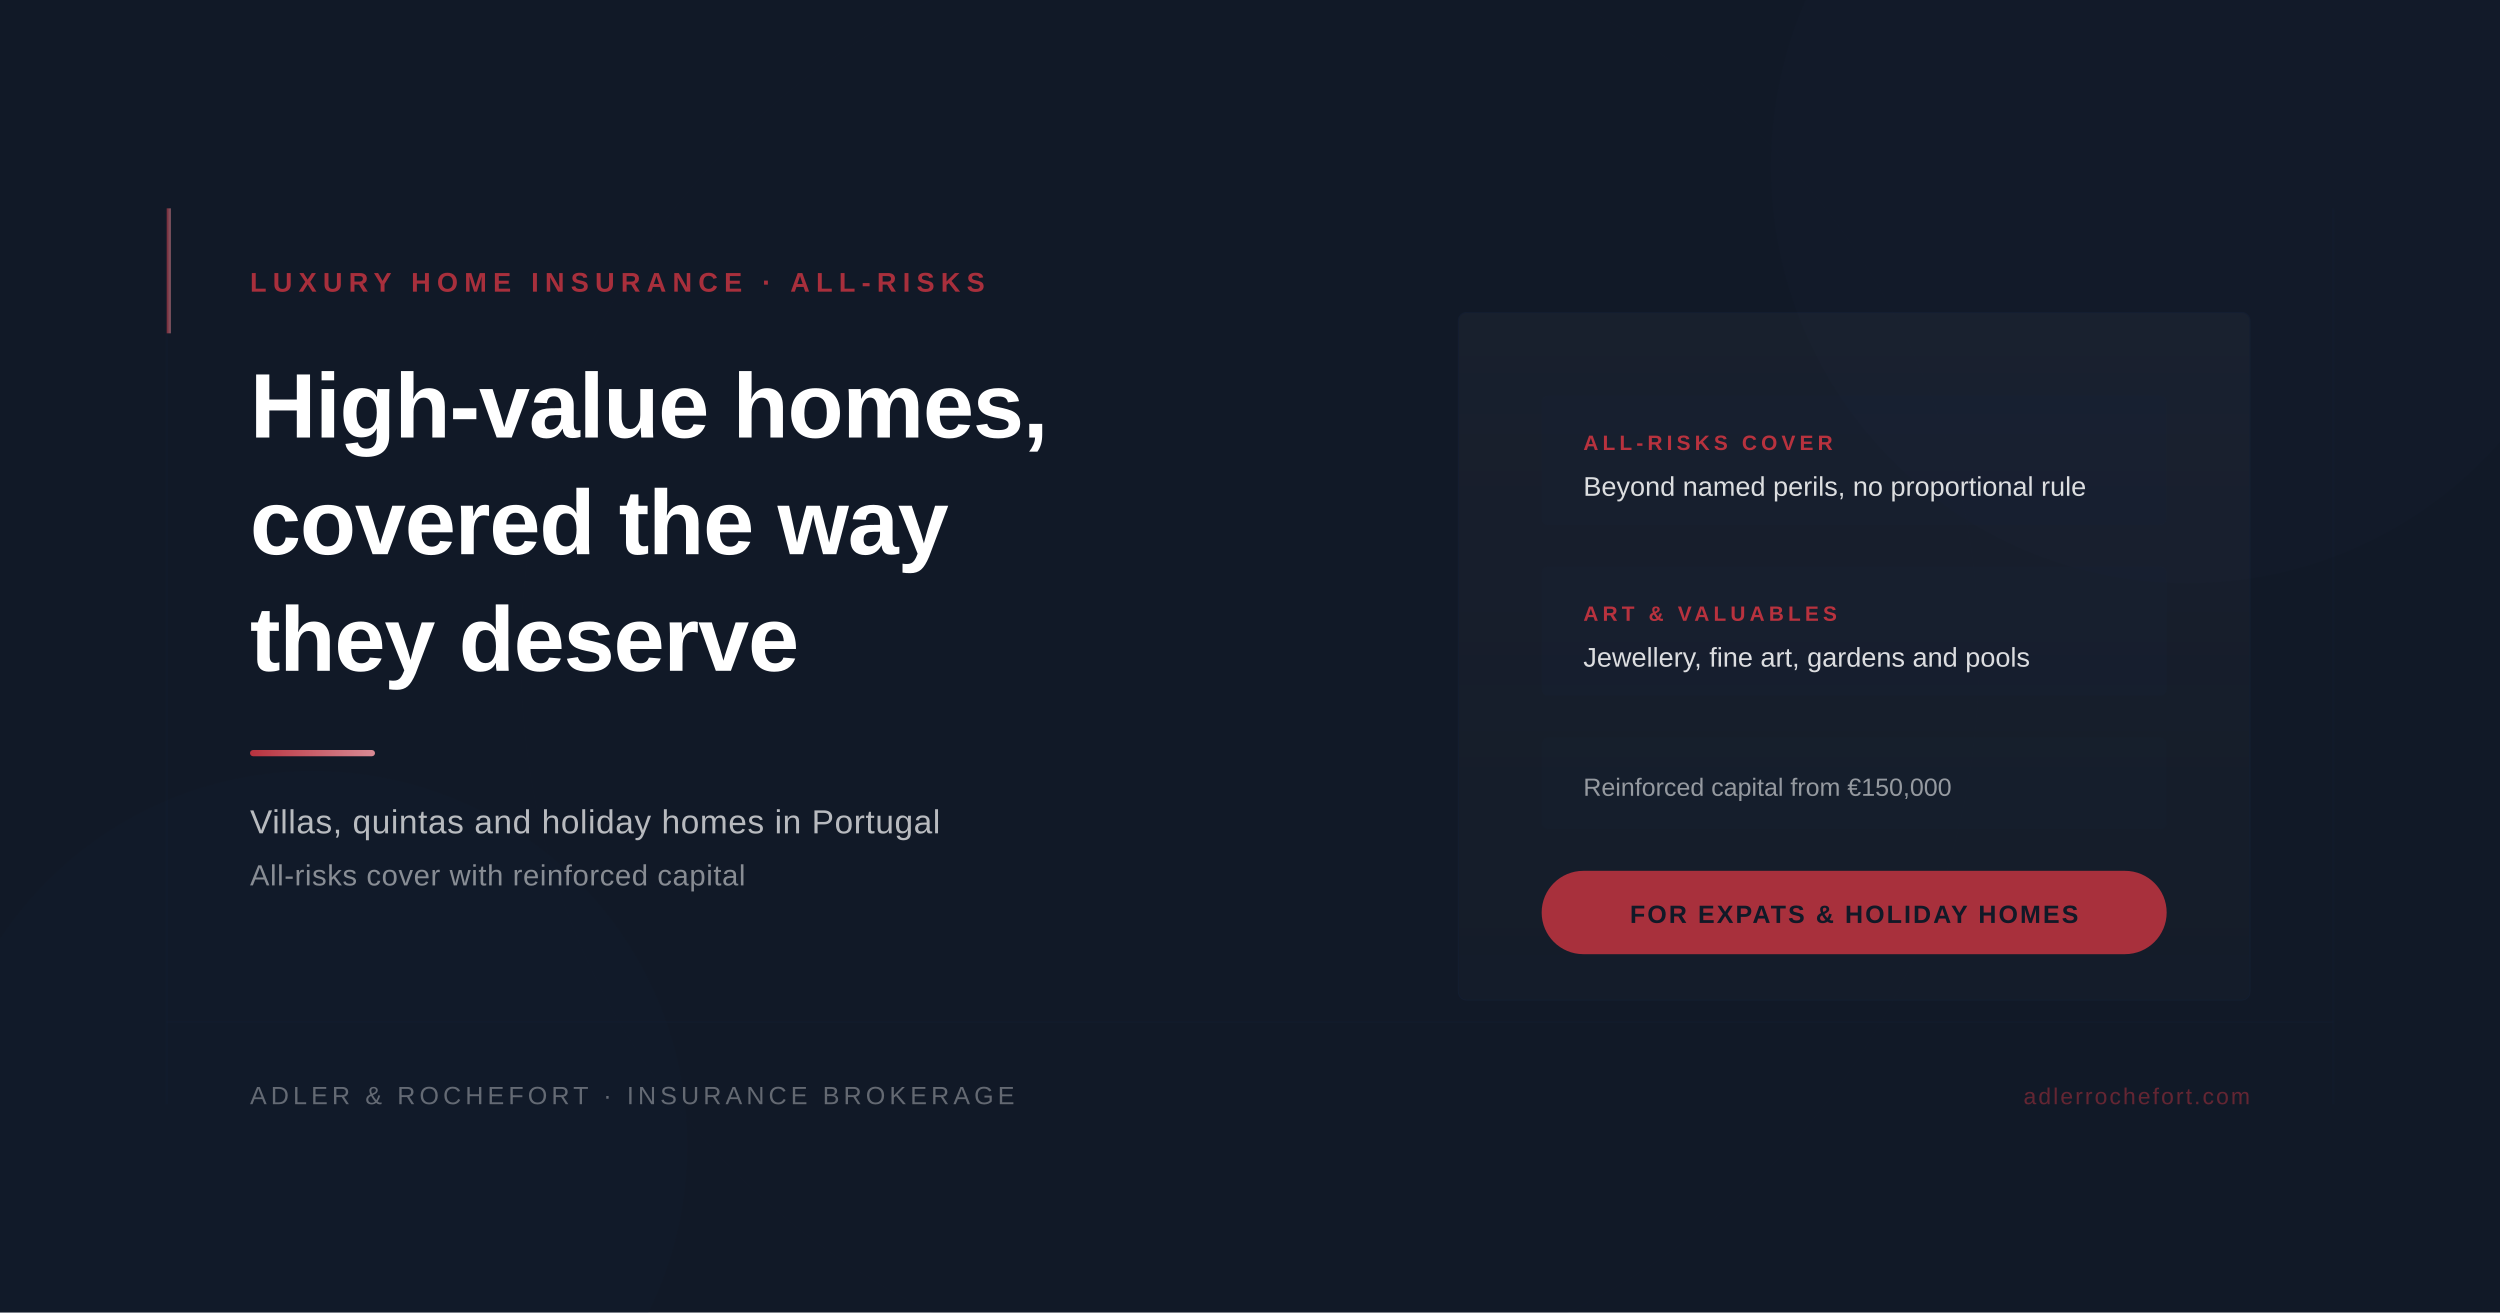
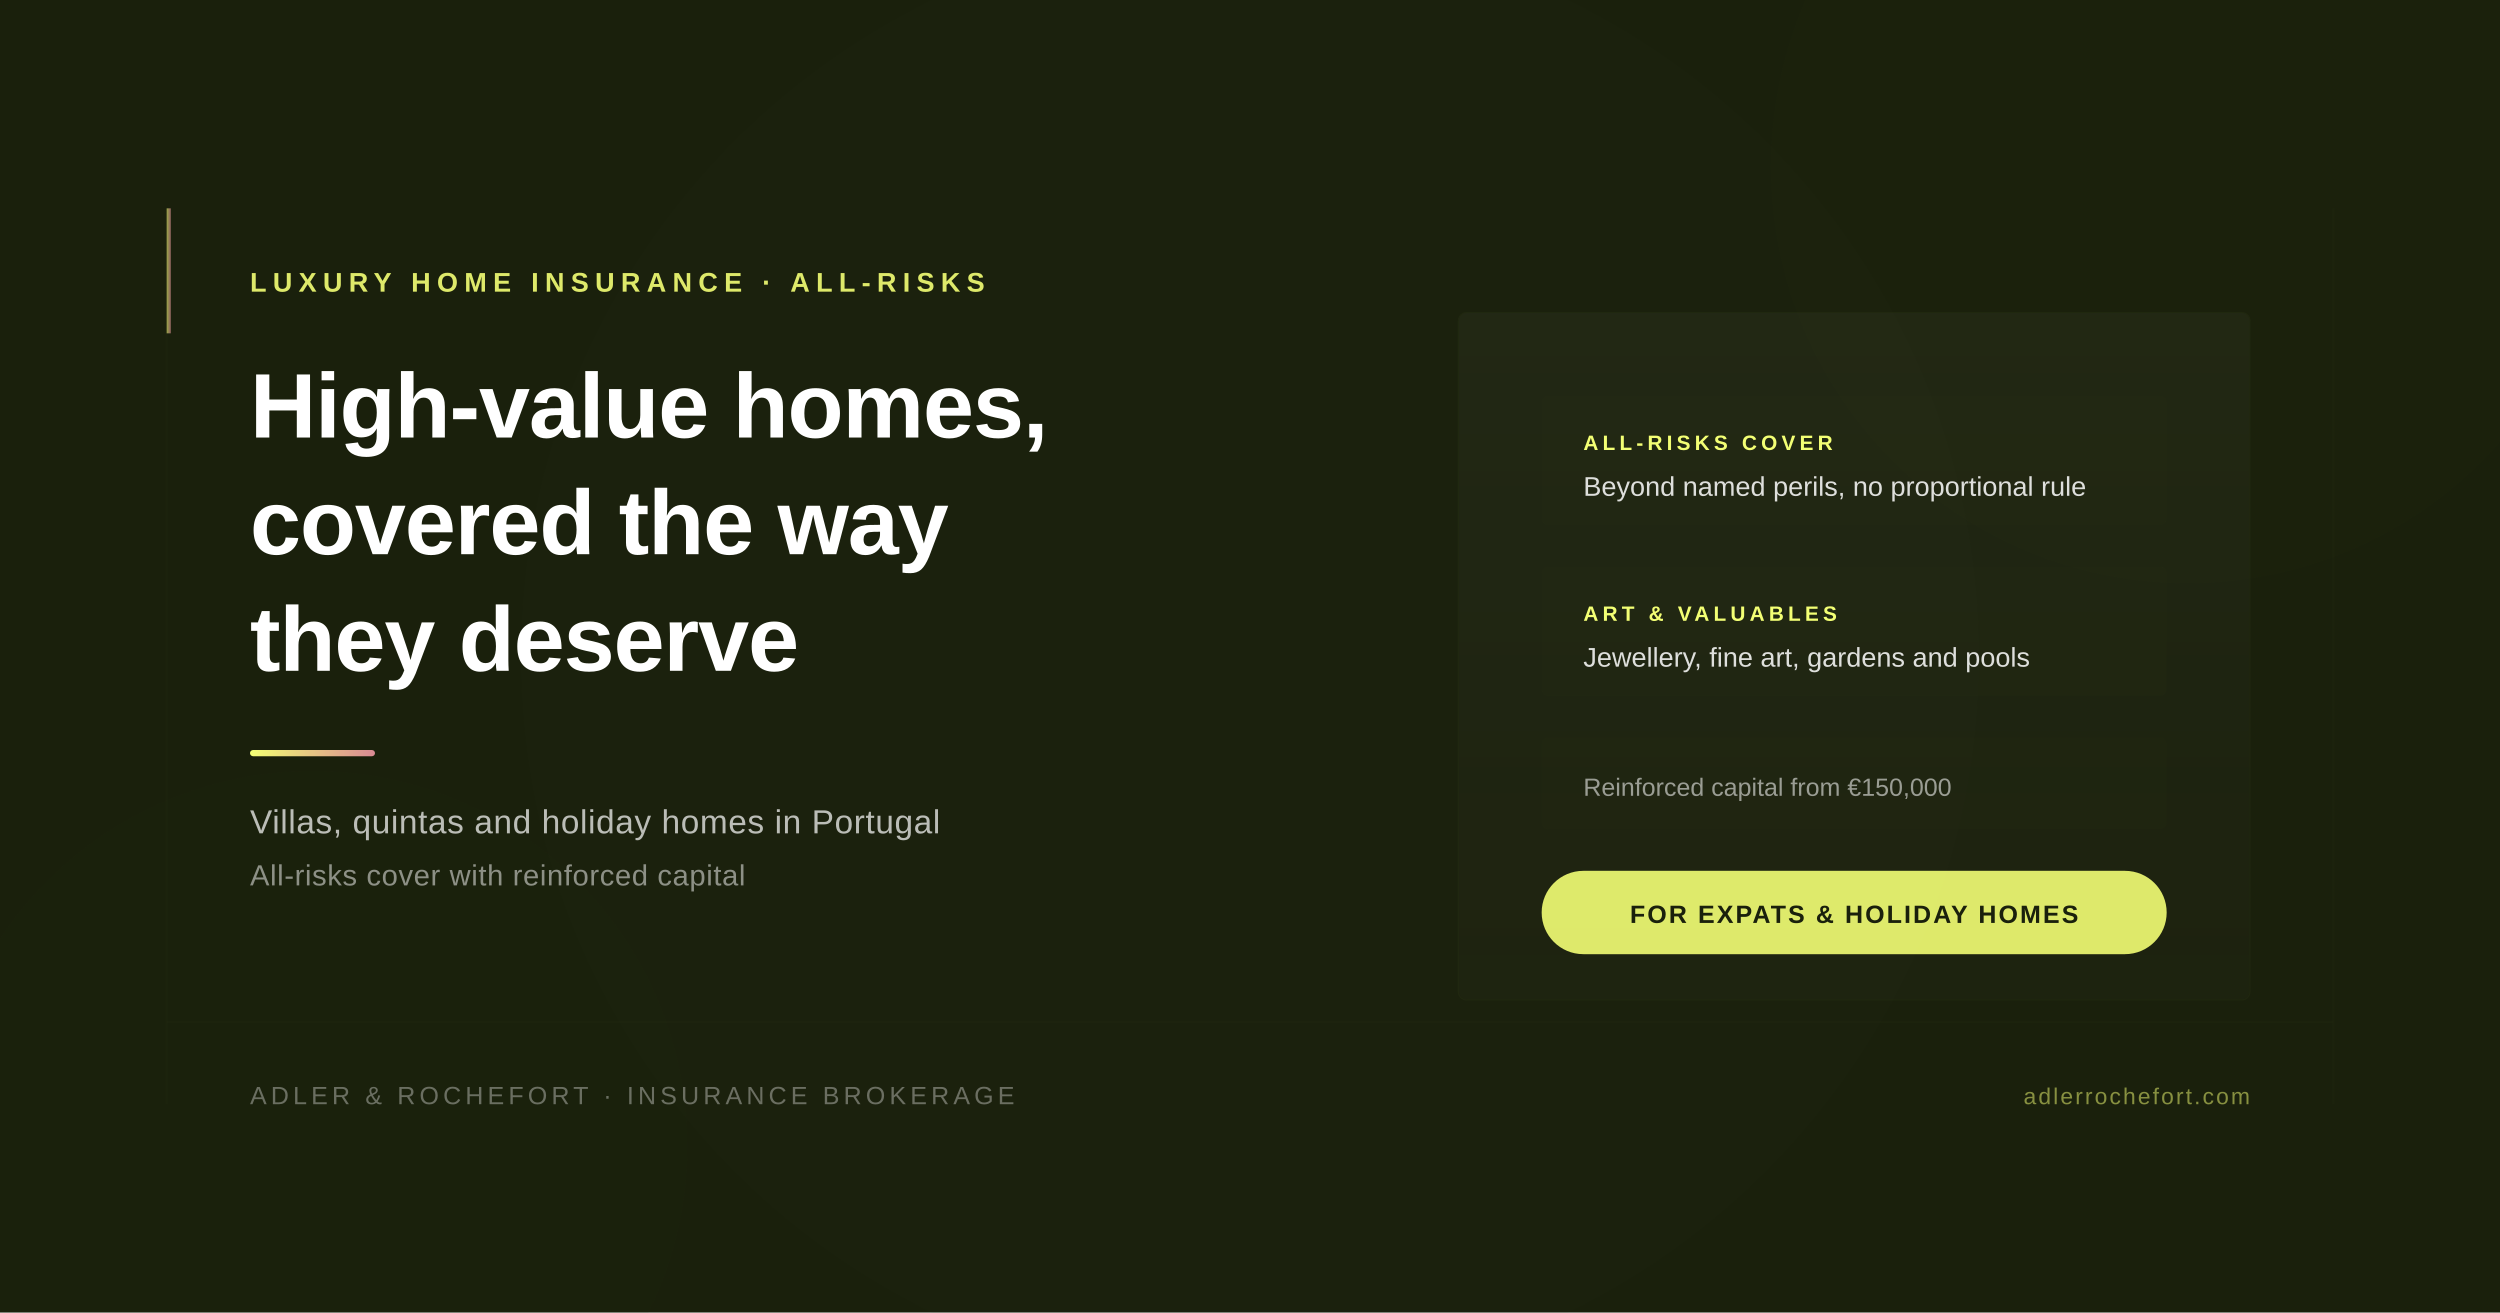
<svg xmlns="http://www.w3.org/2000/svg" viewBox="0 0 1200 630" width="1200" height="630">
  <defs>
    <linearGradient id="bg" x1="0%" y1="0%" x2="100%" y2="100%">
-       <stop offset="0%" style="stop-color:#111927;stop-opacity:1" />
-       <stop offset="100%" style="stop-color:#111927;stop-opacity:1" />
+       <stop offset="0%" style="stop-color:#1A200C;stop-opacity:1" />
+       <stop offset="100%" style="stop-color:#1A200C;stop-opacity:1" />
    </linearGradient>
    <linearGradient id="accent" x1="0%" y1="0%" x2="100%" y2="0%">
-       <stop offset="0%" style="stop-color:#B8323E;stop-opacity:1" />
+       <stop offset="0%" style="stop-color:#F3FF74;stop-opacity:1" />
      <stop offset="100%" style="stop-color:#D98A94;stop-opacity:1" />
    </linearGradient>
    <linearGradient id="cardBg" x1="0%" y1="0%" x2="0%" y2="100%">
      <stop offset="0%" style="stop-color:#F5F1E8;stop-opacity:0.08" />
      <stop offset="100%" style="stop-color:#F5F1E8;stop-opacity:0.03" />
    </linearGradient>
  </defs>
  <rect width="1200" height="630" fill="url(#bg)" />
-   <circle cx="1050" cy="80" r="200" fill="#17243D" opacity="0.08" />
-   <circle cx="150" cy="550" r="180" fill="#17243D" opacity="0.06" />
-   <circle cx="600" cy="315" r="350" fill="#17243D" opacity="0.04" />
-   <line x1="80" y1="100" x2="80" y2="530" stroke="#17243D" stroke-width="1" opacity="0.15" />
-   <line x1="1120" y1="100" x2="1120" y2="530" stroke="#17243D" stroke-width="1" opacity="0.15" />
+   <circle cx="1050" cy="80" r="200" fill="#283113" opacity="0.08" />
+   <circle cx="150" cy="550" r="180" fill="#283113" opacity="0.06" />
+   <circle cx="600" cy="315" r="350" fill="#283113" opacity="0.04" />
+   <line x1="80" y1="100" x2="80" y2="530" stroke="#283113" stroke-width="1" opacity="0.15" />
+   <line x1="1120" y1="100" x2="1120" y2="530" stroke="#283113" stroke-width="1" opacity="0.15" />
  <rect x="80" y="100" width="2" height="60" fill="url(#accent)" opacity="0.6" />
-   <text x="120" y="140" font-family="'Montserrat', 'Segoe UI', Arial, sans-serif" font-size="13" font-weight="700" letter-spacing="3" fill="#B8323E" opacity="0.9">LUXURY HOME INSURANCE · ALL-RISKS</text>
+   <text x="120" y="140" font-family="'Montserrat', 'Segoe UI', Arial, sans-serif" font-size="13" font-weight="700" letter-spacing="3" fill="#F3FF74" opacity="0.9">LUXURY HOME INSURANCE · ALL-RISKS</text>
  <text x="120" y="210" font-family="'Montserrat', 'Segoe UI', Arial, sans-serif" font-size="44" font-weight="700" fill="#FFFFFF" letter-spacing="-0.5">
    <tspan x="120" dy="0">High-value homes,</tspan>
    <tspan x="120" dy="56">covered the way</tspan>
    <tspan x="120" dy="56">they deserve</tspan>
  </text>
  <rect x="120" y="360" width="60" height="3" fill="url(#accent)" rx="1.5" />
  <text x="120" y="400" font-family="'Montserrat', 'Segoe UI', Arial, sans-serif" font-size="16" fill="#FFFFFF" opacity="0.7" letter-spacing="0.3">
    <tspan x="120" dy="0">Villas, quintas and holiday homes in Portugal</tspan>
  </text>
  <text x="120" y="425" font-family="'Montserrat', 'Segoe UI', Arial, sans-serif" font-size="14" fill="#FFFFFF" opacity="0.5" letter-spacing="0.3">
    <tspan x="120" dy="0">All-risks cover with reinforced capital</tspan>
  </text>
  <g transform="translate(700, 150)">
-     <rect x="0" y="0" width="380" height="330" rx="4" fill="url(#cardBg)" stroke="#17243D" stroke-width="0.5" opacity="0.4" />
+     <rect x="0" y="0" width="380" height="330" rx="4" fill="url(#cardBg)" stroke="#283113" stroke-width="0.5" opacity="0.4" />
    <g transform="translate(40, 40)">
-       <rect width="300" height="62" rx="3" fill="#17243D" opacity="0.15" />
-       <text x="20" y="26" font-family="'Montserrat', 'Segoe UI', Arial, sans-serif" font-size="10" font-weight="600" fill="#B8323E" letter-spacing="2">ALL-RISKS COVER</text>
+       <rect width="300" height="62" rx="3" fill="#283113" opacity="0.15" />
+       <text x="20" y="26" font-family="'Montserrat', 'Segoe UI', Arial, sans-serif" font-size="10" font-weight="600" fill="#F3FF74" letter-spacing="2">ALL-RISKS COVER</text>
      <text x="20" y="48" font-family="'Montserrat', 'Segoe UI', Arial, sans-serif" font-size="13" font-weight="500" fill="#FFFFFF" opacity="0.85">Beyond named perils, no proportional rule</text>
    </g>
    <g transform="translate(40, 122)">
-       <rect width="300" height="62" rx="3" fill="#17243D" opacity="0.15" />
-       <text x="20" y="26" font-family="'Montserrat', 'Segoe UI', Arial, sans-serif" font-size="10" font-weight="600" fill="#B8323E" letter-spacing="2">ART &amp; VALUABLES</text>
+       <rect width="300" height="62" rx="3" fill="#283113" opacity="0.15" />
+       <text x="20" y="26" font-family="'Montserrat', 'Segoe UI', Arial, sans-serif" font-size="10" font-weight="600" fill="#F3FF74" letter-spacing="2">ART &amp; VALUABLES</text>
      <text x="20" y="48" font-family="'Montserrat', 'Segoe UI', Arial, sans-serif" font-size="13" font-weight="500" fill="#FFFFFF" opacity="0.85">Jewellery, fine art, gardens and pools</text>
    </g>
    <g transform="translate(40, 204)">
-       <rect width="300" height="44" rx="3" fill="#17243D" opacity="0.10" />
+       <rect width="300" height="44" rx="3" fill="#283113" opacity="0.10" />
      <text x="20" y="28" font-family="'Montserrat', 'Segoe UI', Arial, sans-serif" font-size="12" font-weight="400" fill="#FFFFFF" opacity="0.55">Reinforced capital from €150,000</text>
    </g>
    <g transform="translate(40, 268)">
-       <rect width="300" height="40" rx="20" fill="#B8323E" opacity="0.9" />
-       <text x="150" y="25" font-family="'Montserrat', 'Segoe UI', Arial, sans-serif" font-size="12" font-weight="700" fill="#111927" text-anchor="middle" letter-spacing="1">FOR EXPATS &amp; HOLIDAY HOMES</text>
+       <rect width="300" height="40" rx="20" fill="#F3FF74" opacity="0.9" />
+       <text x="150" y="25" font-family="'Montserrat', 'Segoe UI', Arial, sans-serif" font-size="12" font-weight="700" fill="#1A200C" text-anchor="middle" letter-spacing="1">FOR EXPATS &amp; HOLIDAY HOMES</text>
    </g>
  </g>
-   <rect x="80" y="490" width="1040" height="1" fill="#17243D" opacity="0.15" />
+   <rect x="80" y="490" width="1040" height="1" fill="#283113" opacity="0.15" />
  <text x="120" y="530" font-family="'Montserrat', 'Segoe UI', Arial, sans-serif" font-size="12" fill="#FFFFFF" opacity="0.35" letter-spacing="2">ADLER &amp; ROCHEFORT · INSURANCE BROKERAGE</text>
-   <text x="1080" y="530" font-family="'Montserrat', 'Segoe UI', Arial, sans-serif" font-size="11" fill="#B8323E" opacity="0.5" letter-spacing="1" text-anchor="end">adlerrochefort.com</text>
+   <text x="1080" y="530" font-family="'Montserrat', 'Segoe UI', Arial, sans-serif" font-size="11" fill="#F3FF74" opacity="0.5" letter-spacing="1" text-anchor="end">adlerrochefort.com</text>
</svg>
